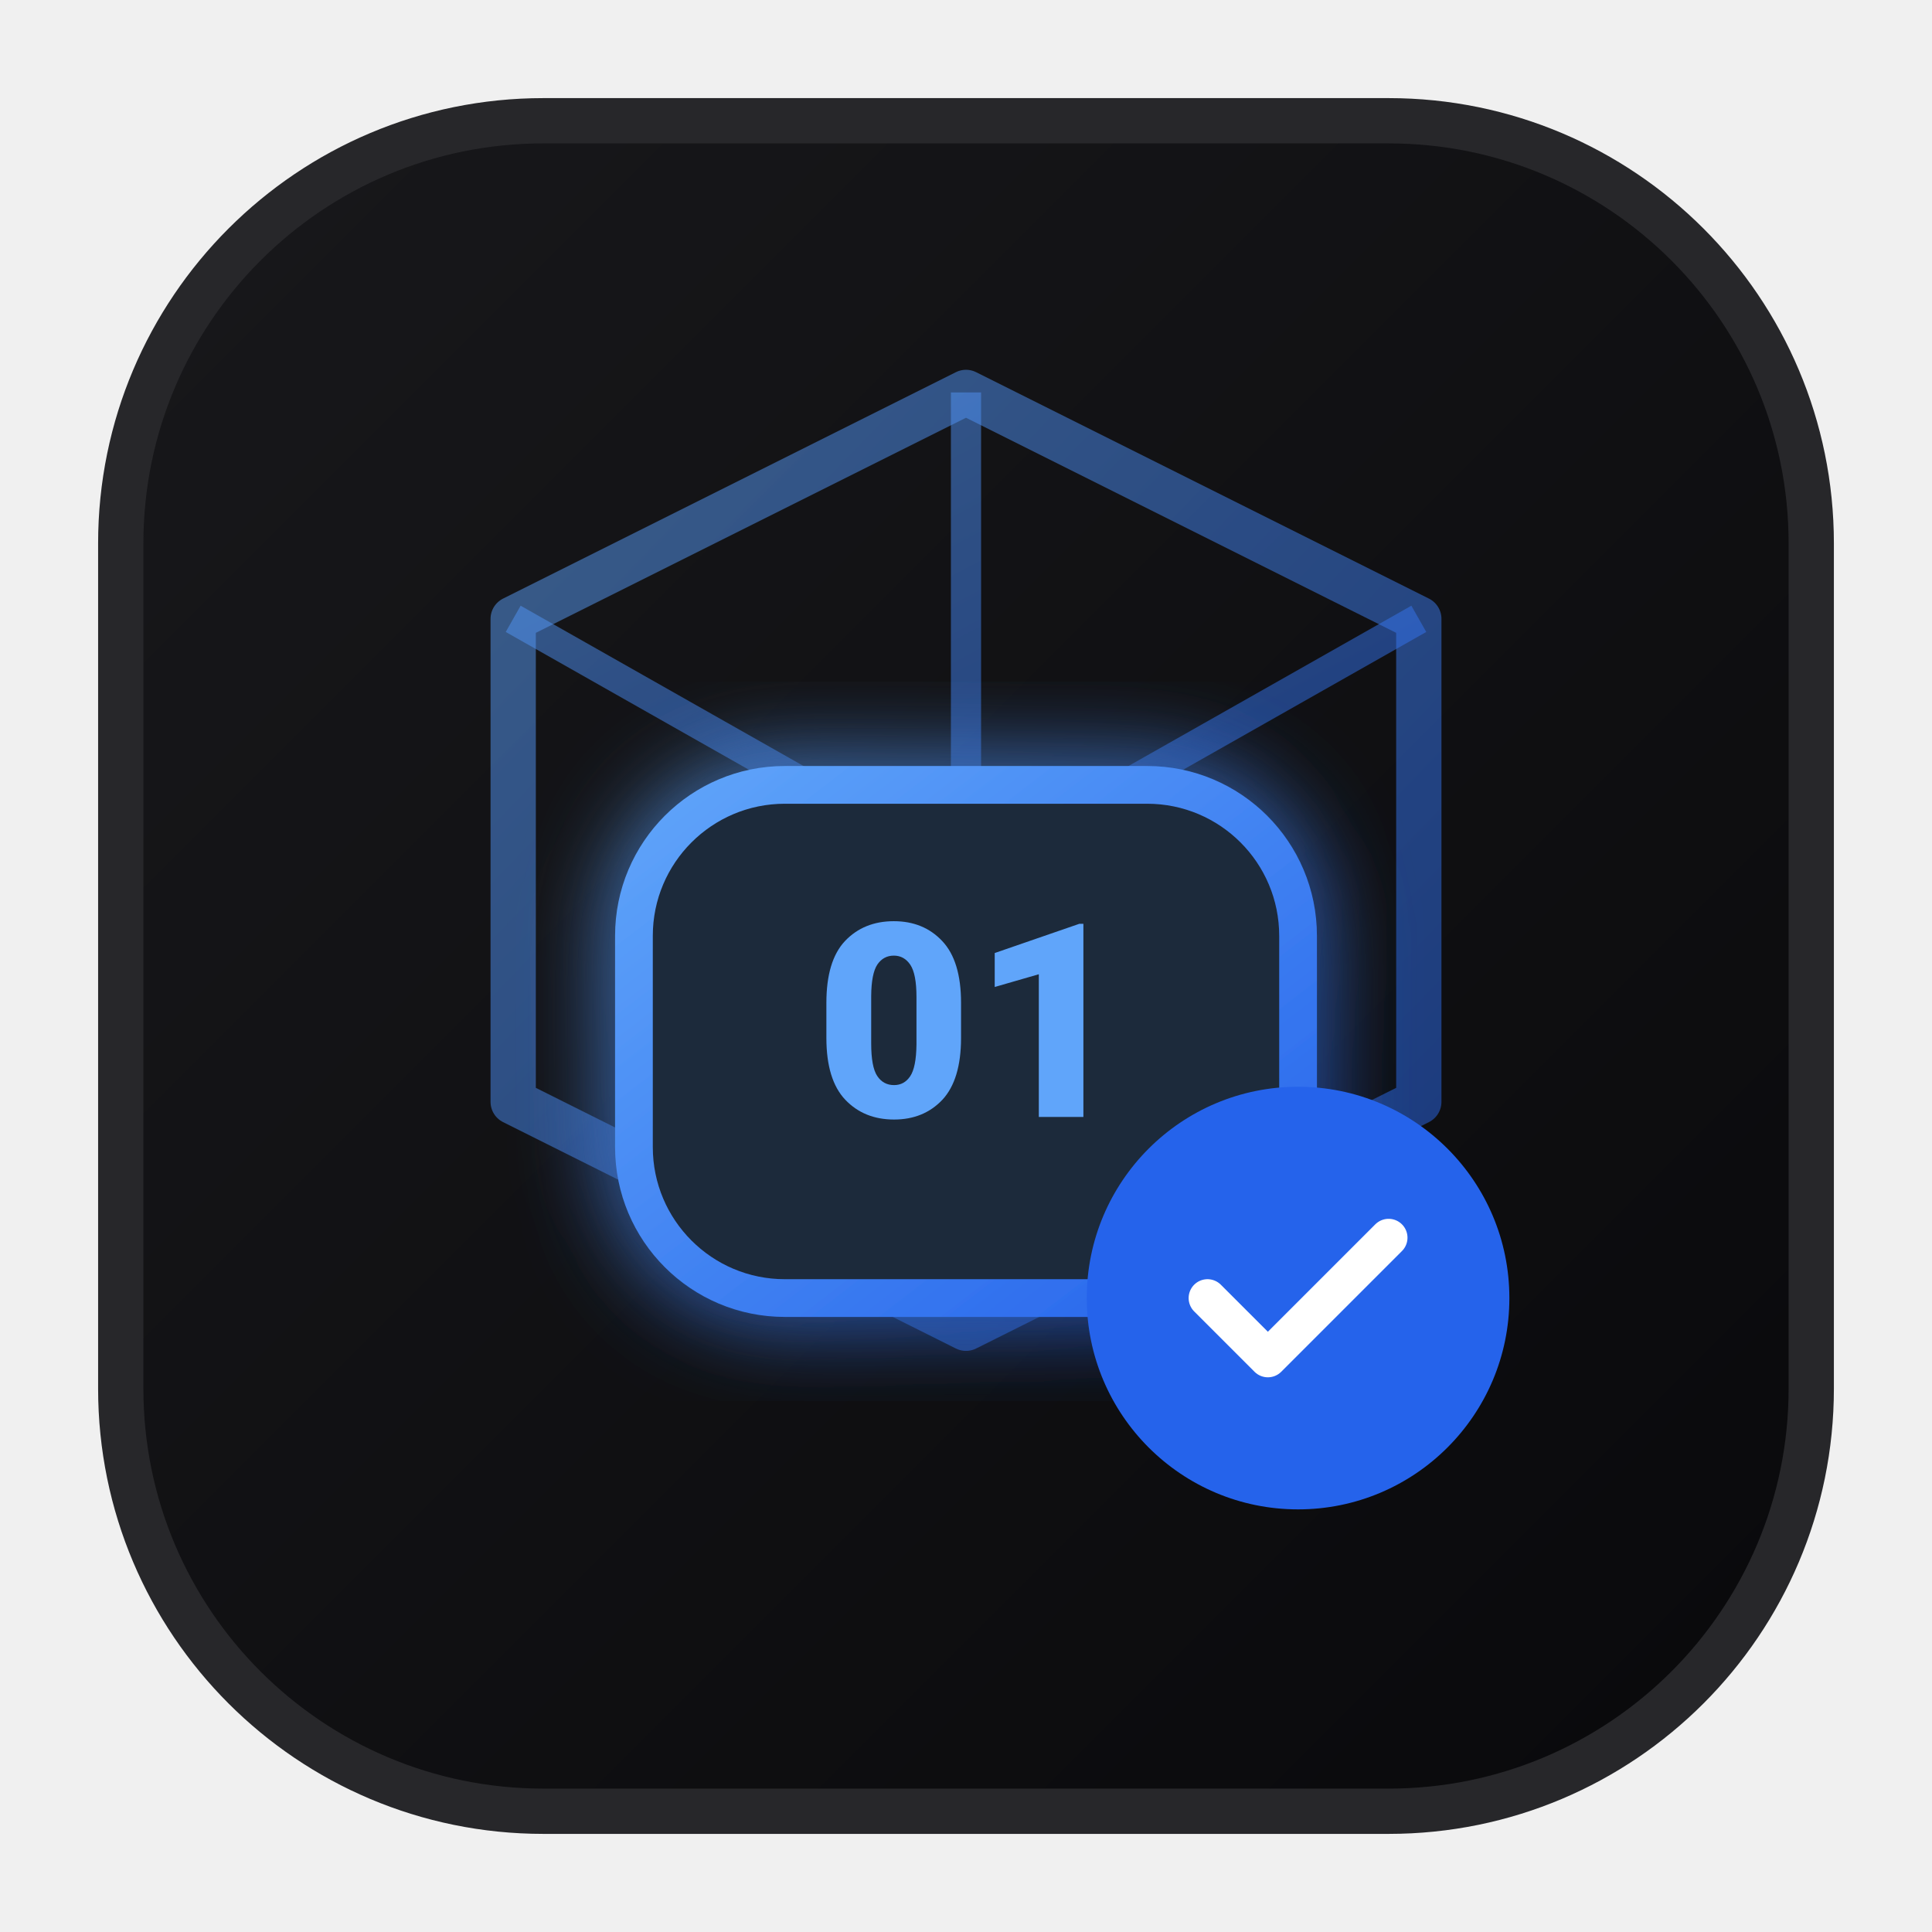
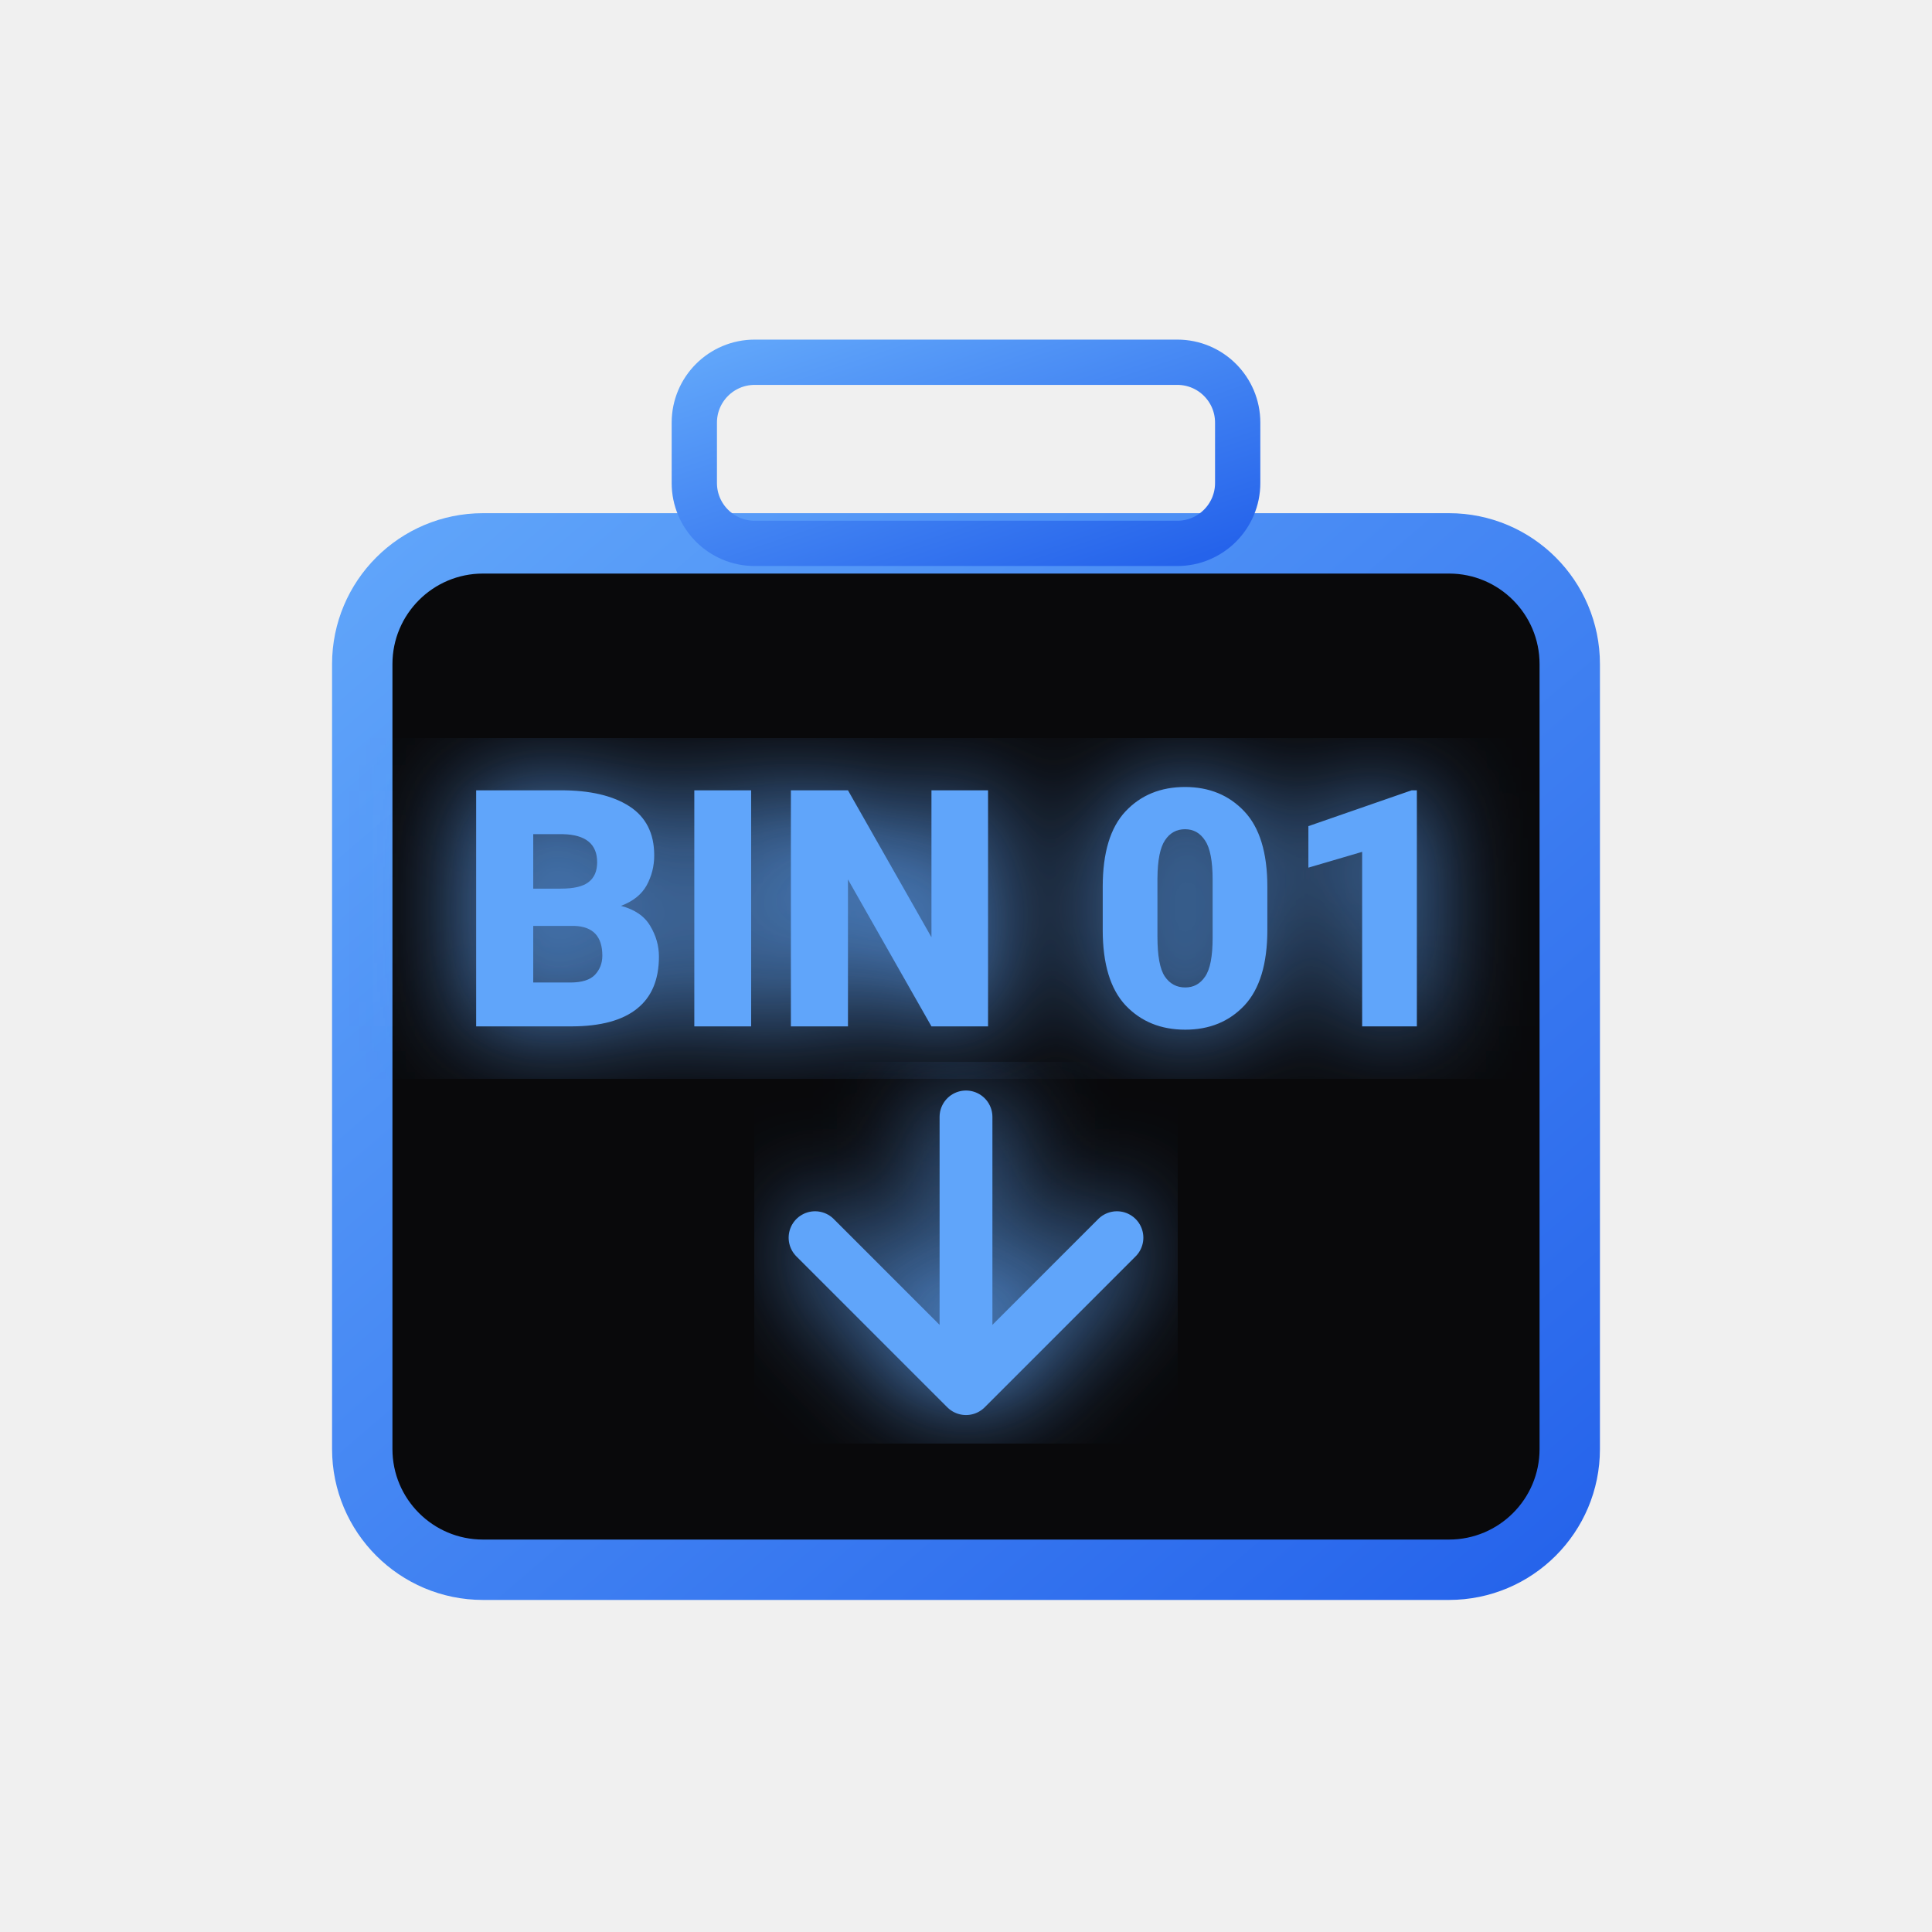
<svg xmlns="http://www.w3.org/2000/svg" viewBox="0 0 128 128" width="128" height="128">
  <defs>
-     <linearGradient id="bgGrad" x1="0%" y1="0%" x2="100%" y2="100%">
-       <stop offset="0%" stop-color="#18181b" />
-       <stop offset="100%" stop-color="#09090b" />
-     </linearGradient>
-     <linearGradient id="binaryGrad" x1="0%" y1="0%" x2="100%" y2="100%">
+     <linearGradient id="vaultGrad" x1="0%" y1="0%" x2="100%" y2="100%">
      <stop offset="0%" stop-color="#60a5fa" />
      <stop offset="100%" stop-color="#2563eb" />
    </linearGradient>
    <filter id="glow" x="-20%" y="-20%" width="140%" height="140%">
-       <feGaussianBlur stdDeviation="3" result="blur" />
+       <feGaussianBlur stdDeviation="3.5" result="blur" />
      <feComposite in="SourceGraphic" in2="blur" operator="over" />
    </filter>
  </defs>
-   <rect x="8" y="8" width="112" height="112" rx="28" fill="url(#bgGrad)" stroke="#27272a" stroke-width="3" />
-   <path d="M64 26L94 41V73L64 88L34 73V41L64 26Z" fill="none" stroke="url(#binaryGrad)" stroke-width="3" stroke-linejoin="round" opacity="0.5" />
-   <path d="M64 26V58M64 58L94 41M64 58L34 41" fill="none" stroke="url(#binaryGrad)" stroke-width="2" stroke-linejoin="round" opacity="0.5" />
-   <rect x="42" y="52" width="44" height="34" rx="10" fill="#1e293b" stroke="url(#binaryGrad)" stroke-width="2.5" filter="url(#glow)" />
-   <text x="54" y="74" font-family="-apple-system, BlinkMacSystemFont, 'Segoe UI', Roboto, monospace" font-weight="900" font-size="18" fill="#60a5fa">01</text>
-   <circle cx="86" cy="86" r="14" fill="#2563eb" />
-   <path d="M80 86L84 90L92 82" fill="none" stroke="#ffffff" stroke-width="2.5" stroke-linecap="round" stroke-linejoin="round" />
+   <path d="M24 44C24 39.582 27.582 36 32 36H96C100.418 36 104 39.582 104 44V96C104 100.418 100.418 104 96 104H32C27.582 104 24 100.418 24 96V44Z" fill="#09090b" stroke="url(#vaultGrad)" stroke-width="4" />
+   <rect x="46" y="24" width="36" height="12" rx="4" fill="none" stroke="url(#vaultGrad)" stroke-width="3" />
+   <text x="64" y="68" font-family="-apple-system, BlinkMacSystemFont, 'Segoe UI', Roboto, monospace" font-weight="900" font-size="22" fill="#60a5fa" text-anchor="middle" filter="url(#glow)">BIN 01</text>
+   <path d="M64 74V92M64 92L54 82M64 92L74 82" stroke="#60a5fa" stroke-width="3.5" stroke-linecap="round" stroke-linejoin="round" filter="url(#glow)" />
</svg>
